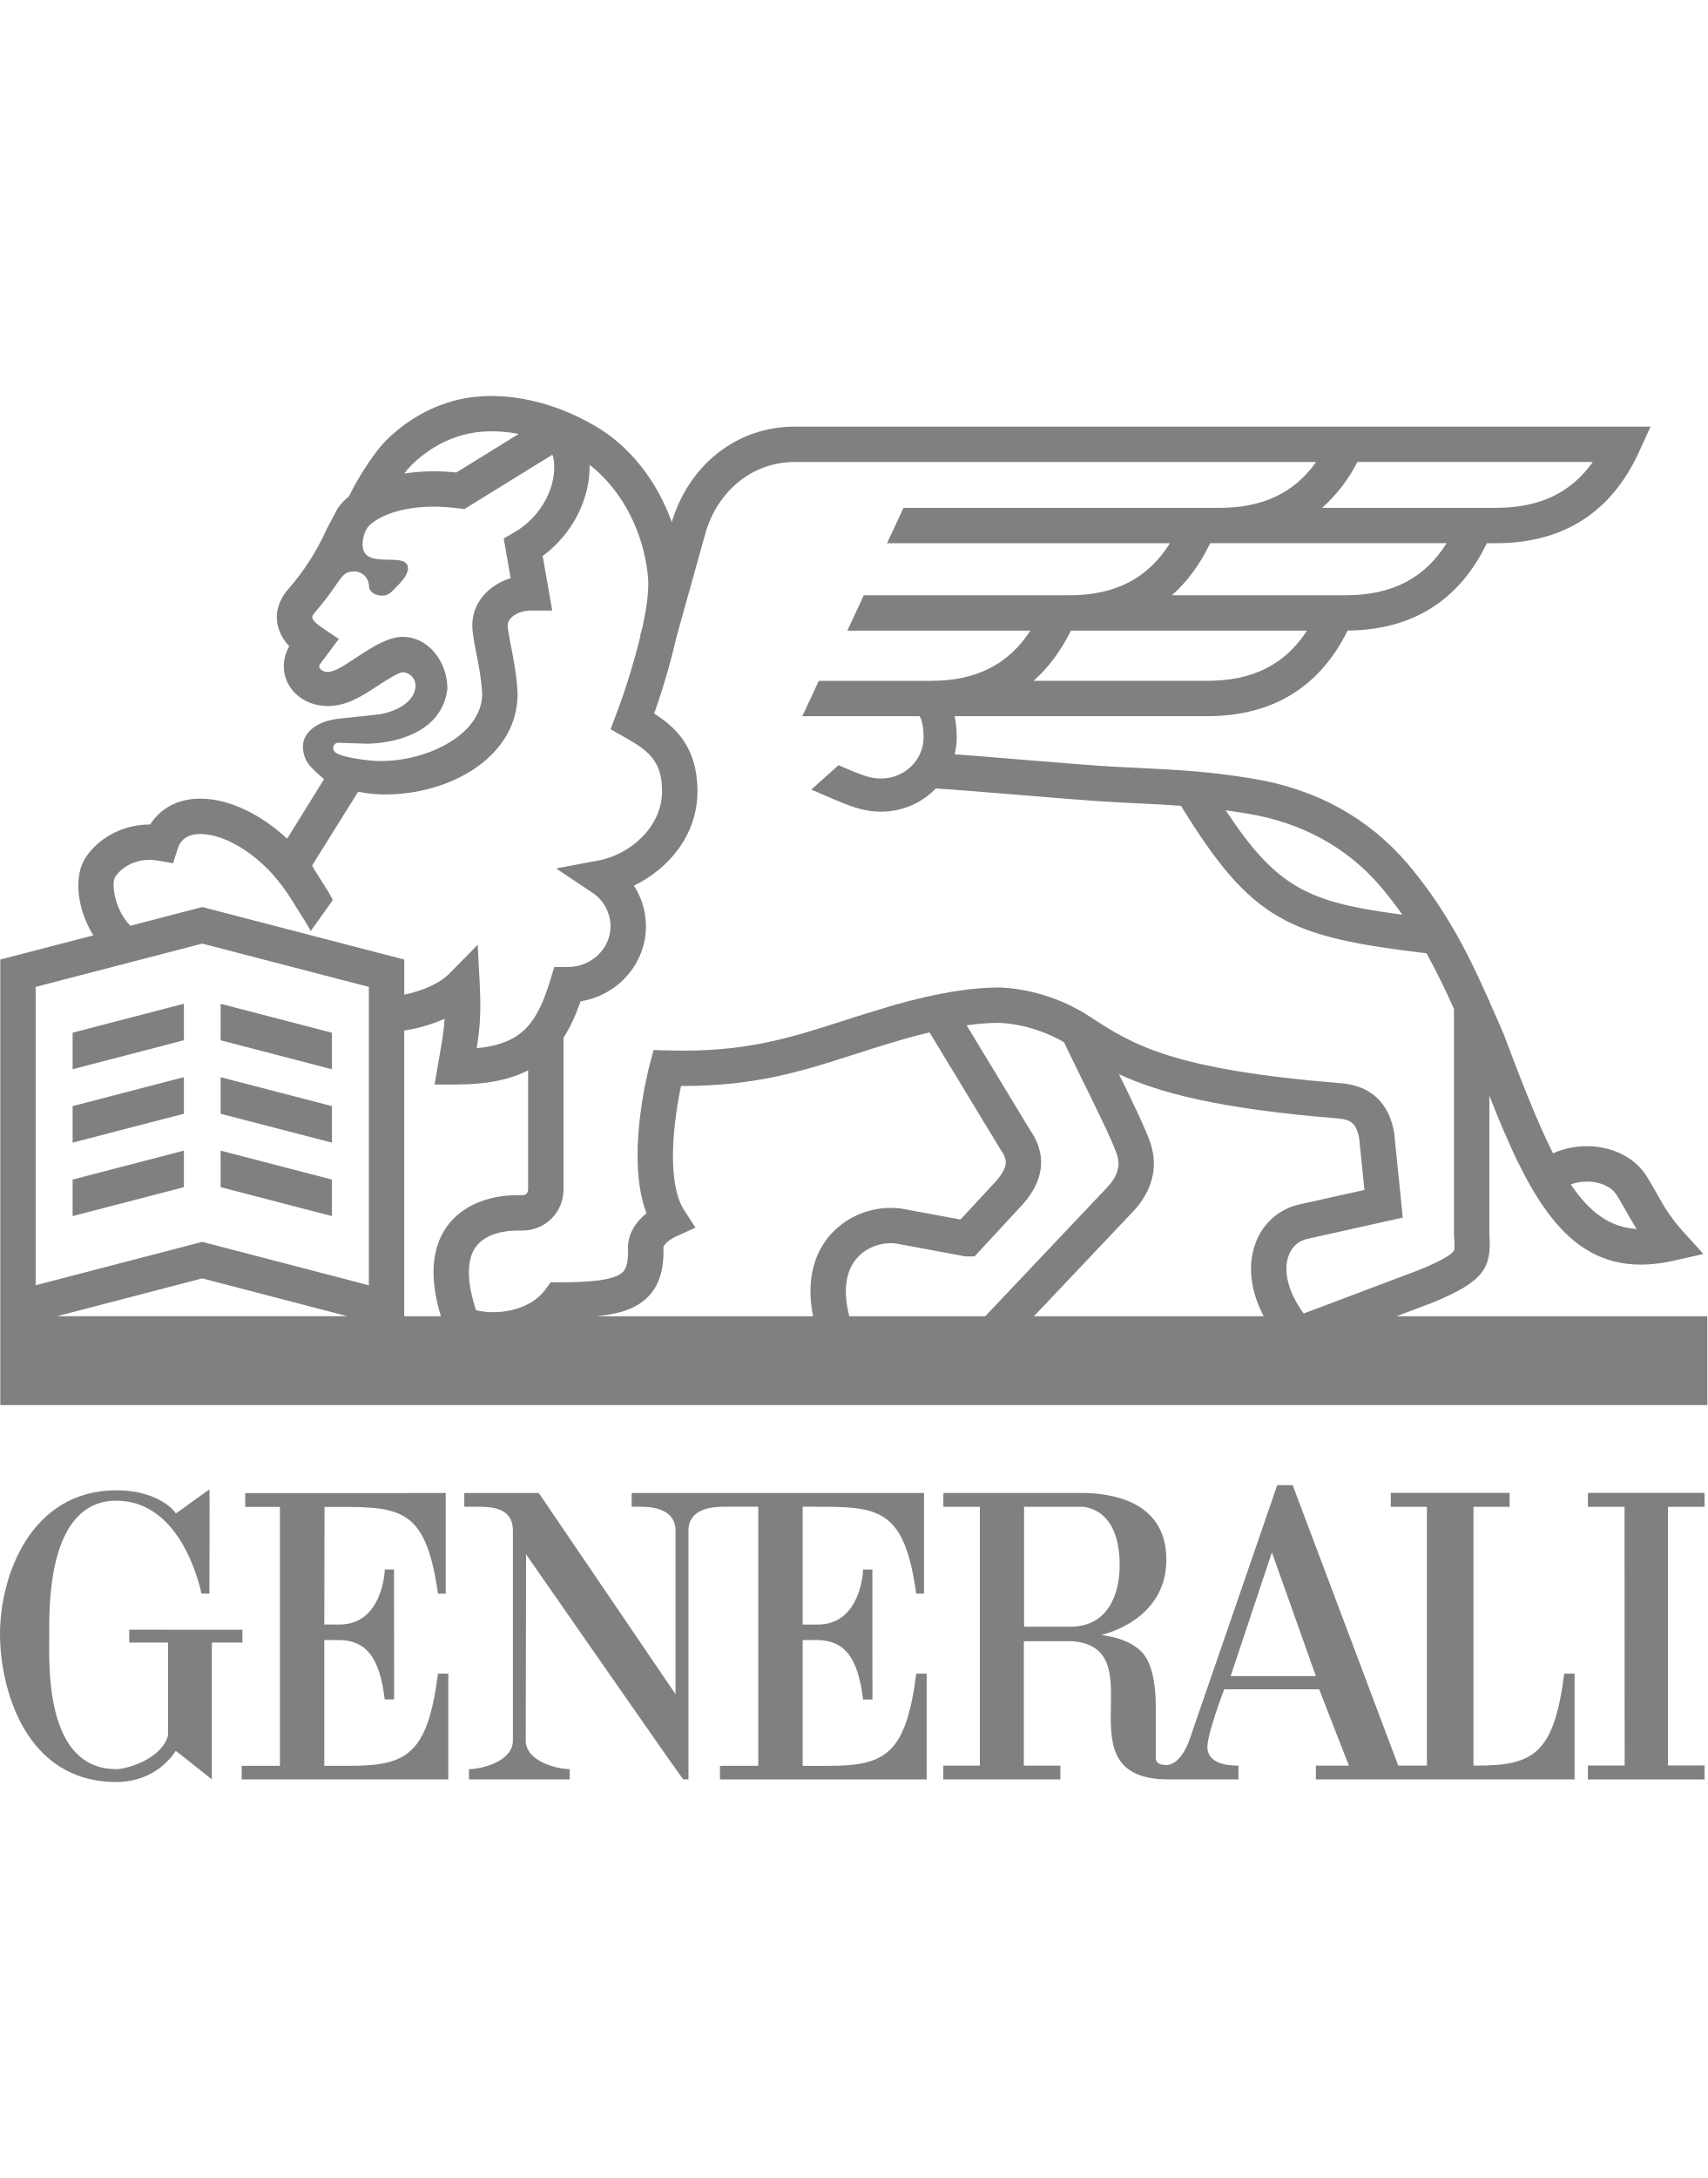
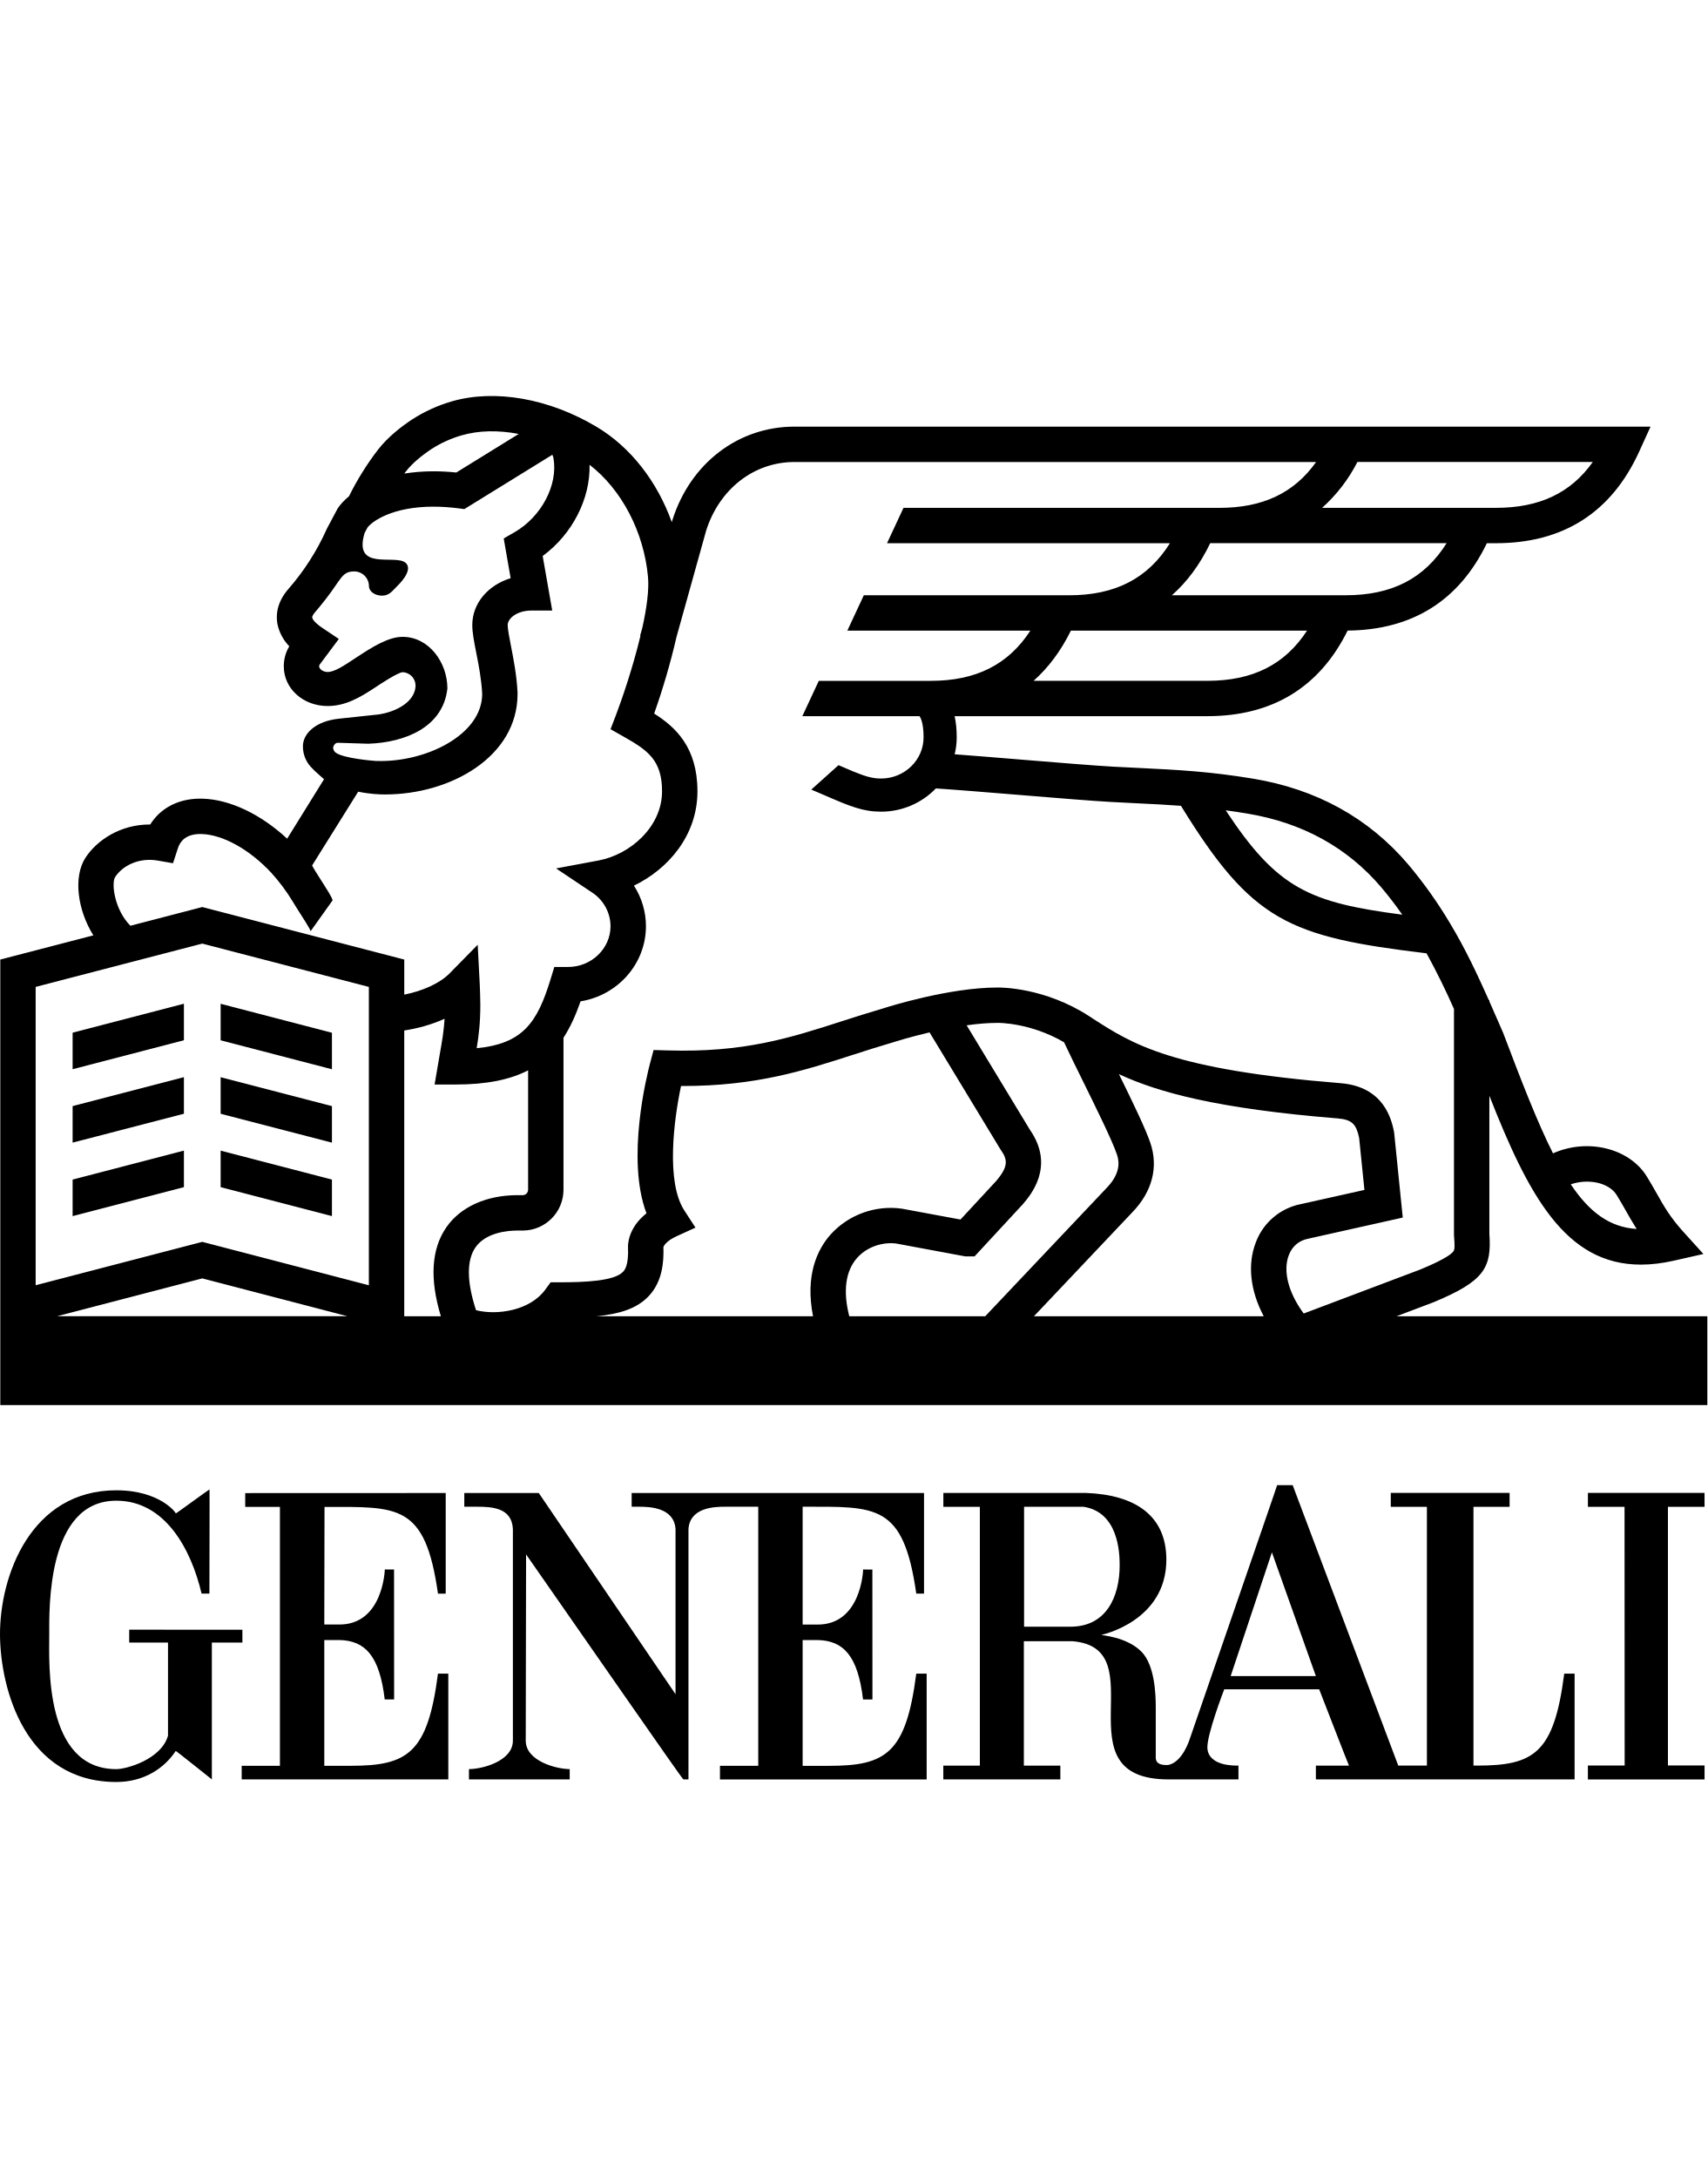
<svg xmlns="http://www.w3.org/2000/svg" height="88" width="69">
-   <path d="M13.106 65.637h.571c1.8.033 1.875-2.2 1.875-2.226 0 0 .365.01.373 0l.003 5.253h-.38c-.21-1.773-.796-2.375-1.825-2.4h-.617v5.081h1.064c2.296 0 3.113-.492 3.53-3.724h.418v4.274h-8.35v-.55h1.545v-10.46H9.91v-.558l8.103-.003v4.065H17.7c-.518-3.653-1.61-3.503-4.585-3.503zm-3.31.21v.518H8.562v5.53c-.005-.004-1.456-1.165-1.46-1.15C6.666 71.412 5.853 72 4.7 72 1.028 72 .016 68.255 0 66.058c-.01-2.402 1.254-5.844 4.7-5.844 1.777 0 2.433.929 2.402.936.005.015 1.373-.995 1.365-.967.008-.009-.004 3.473-.004 4.204h-.317c-.418-1.776-1.462-3.753-3.446-3.753-2.816 0-2.71 4.377-2.71 5.424 0 1.145-.21 5.422 2.71 5.422.42 0 1.824-.399 2.09-1.354v-3.76H5.222v-.52zm53.42 1.774h.42v4.274H53.18v-.556h1.338c-.01 0-1.206-3.09-1.204-3.083h-3.838s-.722 1.87-.68 2.391c.065.72 1.098.69 1.255.69v.558h-2.82c-4.47.005-.473-5.302-3.886-5.583h-1.967v5.027h1.475v.556h-4.73v-.556H39.6V60.883h-1.475v-.562h5.766c2.03.076 3.246.946 3.246 2.695 0 2.496-2.623 3.039-2.623 3.039-.024.023 1.01.067 1.615.678.54.542.58 1.724.58 2.244v1.98c0 .1-.04.382.5.356.585-.113.861-1.026.854-.995.007-.03 3.565-10.32 3.551-10.312h.628l4.267 11.331h1.158V60.881h-1.46v-.563h4.802v.563h-1.46v10.456h.14c2.294 0 3.113-.484 3.528-3.716zm-13.48.1h3.444l-1.777-5zm-6.474-1.996c1.465 0 1.988-1.233 1.988-2.486 0-.518-.057-2.147-1.465-2.36h-2.398v4.846zM32.438 60.88v4.759h.57c1.801.032 1.875-2.201 1.875-2.227 0 0 .366.01.373 0l.003 5.253h-.38c-.21-1.773-.795-2.374-1.825-2.4h-.616v5.082H33.5c2.296 0 3.114-.493 3.53-3.725h.42v4.274h-8.353v-.55h1.547V60.878h-1.357c-.416 0-1.406.031-1.463.903v10.113h-.207c-.038.006-4.168-5.96-6.356-9.09l-.014 7.525c0 .833 1.256 1.15 1.777 1.15v.415h-4.072v-.415h.006c.521 0 1.77-.317 1.77-1.15v-8.548c-.039-.876-.87-.903-1.464-.903h-.5v-.555h3.01l5.527 8.13v-6.672c-.057-.872-1.046-.903-1.463-.903h-.31v-.555h11.816v4.065h-.314c-.519-3.653-1.617-3.51-4.593-3.51zm36.45.002h-1.48v10.45h1.48v.564h-4.715v-.563h1.486l-.005-10.451h-1.48v-.564h4.713zm-12.448-7.7H69v3.588H.012v-18l3.761-.978c-.64-1.023-.822-2.364-.317-3.139.464-.709 1.411-1.34 2.59-1.34h.025c.098-.156.213-.298.344-.423.454-.428 1.07-.643 1.782-.62 1.103.035 2.345.63 3.408 1.616l1.49-2.402-.356-.318-.105-.107a1.22 1.22 0 0 1-.392-.913c0-.48.48-1.016 1.492-1.112l1.404-.15c.691-.05 1.656-.454 1.656-1.202a.543.543 0 0 0-.523-.523c-.216.024-.877.463-1.127.629-.614.406-1.194.738-1.905.738-.976 0-1.77-.691-1.77-1.605 0-.277.071-.55.21-.787l.012-.022a1.83 1.83 0 0 1-.479-.898c-.062-.338-.038-.854.428-1.399a9.71 9.71 0 0 0 1.568-2.446l.022-.044.414-.777c.107-.164.262-.331.46-.496.314-.642.742-1.329 1.184-1.897.406-.52.966-.943 1.365-1.206a6.073 6.073 0 0 1 1.612-.734c1.738-.5 3.921-.116 5.84 1.027 1.38.82 2.457 2.215 3.045 3.856l.023-.08c.723-2.296 2.66-3.78 4.932-3.78h34.6l-.46 1.01c-1.118 2.455-3.066 3.7-5.79 3.7h-.365c-1.118 2.317-3.01 3.506-5.627 3.53-1.134 2.292-3.04 3.458-5.67 3.458H38.58c.056.253.085.536.085.855 0 .236-.03.465-.083.685.782.058 1.777.14 2.747.22 1.44.118 2.927.24 3.647.28l1.041.052c1.592.078 2.848.14 4.623.433 2.567.425 4.676 1.59 6.27 3.464.627.745 1.192 1.54 1.69 2.377.6.993 1.1 2.052 1.57 3.107h.021v.05c.134.301.265.603.395.9l.165.38c.757 2 1.387 3.62 2.012 4.861 1.378-.617 3.078-.223 3.793.938.15.244.275.464.396.677.292.519.547.967 1.07 1.545l.82.906-1.192.27c-.477.108-.92.16-1.337.16-3.056 0-4.546-2.817-6.122-6.824v5.575c.097 1.38-.198 1.916-2.27 2.775l-.02.007zm-4.352-2.474c-.248.637-.024 1.518.6 2.363l4.696-1.772c.3-.124 1.16-.483 1.353-.737.057-.076.057-.218.026-.636l-.002-.053v-9.107a29.293 29.293 0 0 0-1.108-2.248c-5.573-.67-7.049-1.284-9.926-5.96a65.68 65.68 0 0 0-1.78-.102c-.33-.016-.678-.034-1.048-.054-.74-.04-2.172-.157-3.687-.282-1.268-.103-2.578-.212-3.39-.264-.58.601-1.38.94-2.216.939-.72 0-1.25-.215-2.202-.628v-.001l-.617-.263 1.1-.987.628.267c.488.198.765.273 1.09.273.95 0 1.72-.747 1.72-1.664 0-.58-.12-.796-.163-.855h-4.737l.666-1.428h4.52c1.833 0 3.134-.651 4.03-2.028h-7.397l.666-1.429h8.29c1.87 0 3.184-.674 4.082-2.104H35.848l.666-1.428h12.76c1.755 0 3.023-.595 3.915-1.853H32.105c-1.632 0-3.03 1.087-3.566 2.77l-1.197 4.292a28.501 28.501 0 0 1-.905 3.102c.852.536 1.75 1.355 1.75 3.14 0 1.784-1.184 3.146-2.567 3.813a3.02 3.02 0 0 1 .485 1.637c0 1.527-1.146 2.798-2.642 3.037-.193.554-.414 1.045-.69 1.471v6.137a1.65 1.65 0 0 1-1.643 1.653h-.215c-.369 0-1.274.066-1.7.681-.362.522-.353 1.395.023 2.537.853.217 2.184.018 2.8-.832l.216-.295h.376c1 0 2.188-.048 2.545-.42.06-.06.237-.246.206-.999-.004-.092-.005-.776.746-1.368-.837-2.202.03-5.63.141-6.051l.146-.547.566.016c3.097.094 4.942-.502 7.076-1.19.534-.17 1.085-.348 1.675-.52.2-.065 2.643-.83 4.574-.831.173-.004 1.931.005 3.702 1.151l.107.07.01-.005.006.016c1.657 1.071 3.238 2.083 10.056 2.634 1.771.145 2.055 1.504 2.15 1.95l.01.074.345 3.405-3.814.852c-.376.072-.649.3-.789.661zm-1.016 2.474c-.547-1.038-.666-2.094-.317-2.991a2.45 2.45 0 0 1 1.84-1.545l2.547-.568-.214-2.106c-.116-.534-.27-.734-.859-.783-4.873-.393-7.269-1.054-8.848-1.789.547 1.113 1.073 2.198 1.265 2.765.34.981.083 1.98-.72 2.812l-3.98 4.205zm-16.75 0h5.495l4.914-5.192c.643-.665.462-1.19.402-1.362-.186-.55-.857-1.91-1.395-3.001a85.82 85.82 0 0 1-.735-1.515c-1.377-.802-2.663-.782-2.676-.784l-.017.001c-.394 0-.82.038-1.244.098l2.563 4.23c1.018 1.476.021 2.634-.307 3.016l-.018.018-1.917 2.071h-.378l-.068-.012-2.715-.505c-.48-.068-1.156.085-1.596.59-.46.528-.566 1.335-.308 2.347zm-.77-3.286a3.276 3.276 0 0 1 2.902-1.06l.021.004 2.342.434 1.43-1.543c.516-.603.48-.87.196-1.276l-.026-.04-2.85-4.702c-.805.188-1.396.376-1.408.38l-.017.006c-.575.168-1.12.342-1.647.512-2.02.652-3.94 1.268-6.904 1.268h-.068c-.29 1.365-.615 3.876.132 5.026l.452.696-.754.344c-.428.193-.523.39-.542.441.02.582-.032 1.397-.604 1.993-.47.49-1.154.71-2.093.803h8.744c-.327-1.658.176-2.692.694-3.286zm-15.512-.31c.571-.824 1.62-1.297 2.875-1.297h.215c.117 0 .213-.1.213-.223v-4.82c-.725.375-1.668.573-2.933.573h-.846l.142-.834.067-.39c.094-.532.164-.93.194-1.433-.53.241-1.1.393-1.63.474v11.546h1.48c-.459-1.513-.385-2.72.223-3.596zm-3.133 2.344V39.875l-6.732-1.75-6.734 1.75v12.054l6.734-1.753zm-12.6 1.251h11.735l-5.867-1.529zm2.347-17.747c-.162.248-.03 1.321.616 1.97l2.905-.756 8.163 2.122v1.417c.754-.149 1.44-.462 1.828-.855l1.14-1.16.084 1.623c.007.153.022.628.022.797 0 .72-.06 1.23-.147 1.76 1.867-.183 2.448-1.035 2.983-2.778l.154-.504h.55c.95 0 1.722-.74 1.722-1.65a1.64 1.64 0 0 0-.745-1.359l-1.456-.973 1.721-.322c1.26-.236 2.562-1.347 2.562-2.796 0-1.263-.589-1.661-1.547-2.204l-.535-.303.22-.574c.237-.62.686-1.929.99-3.2l-.014-.006.091-.325c.172-.78.276-1.52.227-2.05-.166-1.825-1.075-3.54-2.362-4.529.037 1.371-.697 2.806-1.894 3.686l.386 2.204h-.85c-.56 0-.95.309-.95.587 0 .166.064.494.132.844.104.53.233 1.19.266 1.881v.062c0 2.539-2.717 4.056-5.344 4.056h-.046c-.189 0-.584-.015-1.05-.112l-1.863 2.982c.062.122.204.347.303.5.052.082.092.144.1.16l.006.007.067.107c.094.146.25.394.318.537.025.054.038.092.03.104-.297.414-.59.831-.888 1.246.03-.042-.403-.692-.434-.747-.012-.021-.072-.113-.142-.225a6.43 6.43 0 0 1-.156-.254 7.6 7.6 0 0 0-.852-1.139c-.875-.94-1.952-1.54-2.813-1.567-.326-.01-.58.067-.753.229a.845.845 0 0 0-.215.363l-.192.588-.61-.106c-.804-.14-1.447.232-1.728.662zm8.814-5.248c-.016.075.031.173.09.217.305.24 1.546.339 1.626.342l.05.001c1.95.063 4.253-1.042 4.253-2.714-.029-.58-.14-1.153-.24-1.658-.089-.455-.16-.815-.16-1.118 0-.882.637-1.614 1.55-1.895l-.28-1.606.434-.249c1.085-.623 1.764-1.906 1.578-2.983l-.003-.022s-.01-.054-.042-.128l-3.557 2.196-.25-.032a8.11 8.11 0 0 0-.996-.066c-1.676 0-2.487.601-2.668.842l-.118.222c-.47 1.558 1.225.85 1.648 1.198.37.304-.33.946-.33.946-.182.179-.314.388-.61.388-.294 0-.532-.17-.532-.388a.599.599 0 0 0-.602-.592c-.336 0-.452.154-.653.435-.326.493-.649.893-.93 1.222-.029.033-.12.146-.107.21.025.132.25.31.394.406l.68.456-.786 1.053a.153.153 0 0 0-.009.052c0 .104.152.23.341.23.28 0 .648-.245 1.114-.554.715-.474 1.352-.866 1.918-.866 1.06 0 1.81 1.03 1.81 2.087-.173 1.562-1.699 2.18-3.198 2.232l-1.23-.039c-.084-.002-.163.076-.185.175zm2.948-11.152c-.026.032-.05.067-.077.1.36-.057.754-.092 1.182-.092a9.1 9.1 0 0 1 .92.049l2.523-1.558c-.819-.157-1.612-.144-2.302.055-.431.124-.842.31-1.22.552-.437.289-.802.607-1.026.894zm38.442-.368a6.394 6.394 0 0 1-1.426 1.853h7.022c1.756 0 3.025-.595 3.917-1.853zm-.477 5.385c1.868 0 3.184-.674 4.082-2.104H48.91c-.412.855-.93 1.56-1.55 2.104zm-5.59 3.457c1.835 0 3.135-.652 4.032-2.028H43.28c-.406.82-.91 1.498-1.51 2.028zm1.615 5.363c-.29-.049-.58-.092-.87-.131 2.092 3.18 3.395 3.726 7.137 4.217-.278-.396-.56-.763-.853-1.108-1.368-1.609-3.19-2.61-5.414-2.978zm14.932 15.416c-.31-.507-1.158-.68-1.857-.435.76 1.135 1.58 1.736 2.663 1.803a14.44 14.44 0 0 1-.437-.738c-.115-.2-.232-.408-.369-.63zm-51.923-6.56v1.475l-4.498-1.17v-1.475zm-10.48 1.474v-1.476l4.498-1.17v1.476zm0 2.966v-1.476l4.498-1.169V45zm10.48-1.476v1.476L8.917 45v-1.477zm0 2.968v1.476l-4.498-1.17V46.49zm-10.48 1.477V47.66l4.498-1.17v1.476z" fill="#808080" />
+   <path d="M13.106 65.637h.571c1.8.033 1.875-2.2 1.875-2.226 0 0 .365.01.373 0l.003 5.253h-.38c-.21-1.773-.796-2.375-1.825-2.4h-.617v5.081h1.064c2.296 0 3.113-.492 3.53-3.724h.418v4.274h-8.35v-.55h1.545v-10.46H9.91v-.558l8.103-.003v4.065H17.7c-.518-3.653-1.61-3.503-4.585-3.503zm-3.31.21v.518H8.562v5.53c-.005-.004-1.456-1.165-1.46-1.15C6.666 71.412 5.853 72 4.7 72 1.028 72 .016 68.255 0 66.058c-.01-2.402 1.254-5.844 4.7-5.844 1.777 0 2.433.929 2.402.936.005.015 1.373-.995 1.365-.967.008-.009-.004 3.473-.004 4.204h-.317c-.418-1.776-1.462-3.753-3.446-3.753-2.816 0-2.71 4.377-2.71 5.424 0 1.145-.21 5.422 2.71 5.422.42 0 1.824-.399 2.09-1.354v-3.76H5.222v-.52zm53.42 1.774h.42v4.274H53.18v-.556h1.338c-.01 0-1.206-3.09-1.204-3.083h-3.838s-.722 1.87-.68 2.391c.065.72 1.098.69 1.255.69v.558h-2.82c-4.47.005-.473-5.302-3.886-5.583h-1.967v5.027h1.475v.556h-4.73v-.556H39.6V60.883h-1.475v-.562h5.766c2.03.076 3.246.946 3.246 2.695 0 2.496-2.623 3.039-2.623 3.039-.024.023 1.01.067 1.615.678.54.542.58 1.724.58 2.244v1.98c0 .1-.04.382.5.356.585-.113.861-1.026.854-.995.007-.03 3.565-10.32 3.551-10.312h.628l4.267 11.331h1.158V60.881h-1.46v-.563h4.802v.563h-1.46v10.456h.14c2.294 0 3.113-.484 3.528-3.716zm-13.48.1h3.444l-1.777-5zm-6.474-1.996c1.465 0 1.988-1.233 1.988-2.486 0-.518-.057-2.147-1.465-2.36h-2.398v4.846zM32.438 60.88v4.759h.57c1.801.032 1.875-2.201 1.875-2.227 0 0 .366.01.373 0l.003 5.253h-.38c-.21-1.773-.795-2.374-1.825-2.4h-.616v5.082H33.5c2.296 0 3.114-.493 3.53-3.725h.42v4.274h-8.353v-.55h1.547V60.878h-1.357c-.416 0-1.406.031-1.463.903v10.113h-.207c-.038.006-4.168-5.96-6.356-9.09l-.014 7.525c0 .833 1.256 1.15 1.777 1.15v.415h-4.072v-.415h.006c.521 0 1.77-.317 1.77-1.15v-8.548c-.039-.876-.87-.903-1.464-.903h-.5v-.555h3.01l5.527 8.13v-6.672c-.057-.872-1.046-.903-1.463-.903h-.31v-.555h11.816v4.065h-.314c-.519-3.653-1.617-3.51-4.593-3.51zm36.45.002h-1.48v10.45h1.48v.564h-4.715v-.563h1.486l-.005-10.451h-1.48v-.564h4.713zm-12.448-7.7H69v3.588H.012v-18l3.761-.978c-.64-1.023-.822-2.364-.317-3.139.464-.709 1.411-1.34 2.59-1.34h.025c.098-.156.213-.298.344-.423.454-.428 1.07-.643 1.782-.62 1.103.035 2.345.63 3.408 1.616l1.49-2.402-.356-.318-.105-.107a1.22 1.22 0 0 1-.392-.913c0-.48.48-1.016 1.492-1.112l1.404-.15c.691-.05 1.656-.454 1.656-1.202a.543.543 0 0 0-.523-.523c-.216.024-.877.463-1.127.629-.614.406-1.194.738-1.905.738-.976 0-1.77-.691-1.77-1.605 0-.277.071-.55.21-.787l.012-.022a1.83 1.83 0 0 1-.479-.898c-.062-.338-.038-.854.428-1.399a9.71 9.71 0 0 0 1.568-2.446l.022-.044.414-.777c.107-.164.262-.331.46-.496.314-.642.742-1.329 1.184-1.897.406-.52.966-.943 1.365-1.206a6.073 6.073 0 0 1 1.612-.734c1.738-.5 3.921-.116 5.84 1.027 1.38.82 2.457 2.215 3.045 3.856l.023-.08c.723-2.296 2.66-3.78 4.932-3.78h34.6l-.46 1.01c-1.118 2.455-3.066 3.7-5.79 3.7h-.365c-1.118 2.317-3.01 3.506-5.627 3.53-1.134 2.292-3.04 3.458-5.67 3.458H38.58c.056.253.085.536.085.855 0 .236-.03.465-.083.685.782.058 1.777.14 2.747.22 1.44.118 2.927.24 3.647.28l1.041.052c1.592.078 2.848.14 4.623.433 2.567.425 4.676 1.59 6.27 3.464.627.745 1.192 1.54 1.69 2.377.6.993 1.1 2.052 1.57 3.107h.021v.05c.134.301.265.603.395.9l.165.38c.757 2 1.387 3.62 2.012 4.861 1.378-.617 3.078-.223 3.793.938.15.244.275.464.396.677.292.519.547.967 1.07 1.545l.82.906-1.192.27c-.477.108-.92.16-1.337.16-3.056 0-4.546-2.817-6.122-6.824v5.575c.097 1.38-.198 1.916-2.27 2.775l-.02.007zm-4.352-2.474c-.248.637-.024 1.518.6 2.363l4.696-1.772c.3-.124 1.16-.483 1.353-.737.057-.076.057-.218.026-.636l-.002-.053v-9.107a29.293 29.293 0 0 0-1.108-2.248c-5.573-.67-7.049-1.284-9.926-5.96a65.68 65.68 0 0 0-1.78-.102c-.33-.016-.678-.034-1.048-.054-.74-.04-2.172-.157-3.687-.282-1.268-.103-2.578-.212-3.39-.264-.58.601-1.38.94-2.216.939-.72 0-1.25-.215-2.202-.628v-.001l-.617-.263 1.1-.987.628.267c.488.198.765.273 1.09.273.95 0 1.72-.747 1.72-1.664 0-.58-.12-.796-.163-.855h-4.737l.666-1.428h4.52c1.833 0 3.134-.651 4.03-2.028h-7.397l.666-1.429h8.29c1.87 0 3.184-.674 4.082-2.104H35.848l.666-1.428h12.76c1.755 0 3.023-.595 3.915-1.853H32.105c-1.632 0-3.03 1.087-3.566 2.77l-1.197 4.292a28.501 28.501 0 0 1-.905 3.102c.852.536 1.75 1.355 1.75 3.14 0 1.784-1.184 3.146-2.567 3.813a3.02 3.02 0 0 1 .485 1.637c0 1.527-1.146 2.798-2.642 3.037-.193.554-.414 1.045-.69 1.471v6.137a1.65 1.65 0 0 1-1.643 1.653h-.215c-.369 0-1.274.066-1.7.681-.362.522-.353 1.395.023 2.537.853.217 2.184.018 2.8-.832l.216-.295h.376c1 0 2.188-.048 2.545-.42.06-.06.237-.246.206-.999-.004-.092-.005-.776.746-1.368-.837-2.202.03-5.63.141-6.051l.146-.547.566.016c3.097.094 4.942-.502 7.076-1.19.534-.17 1.085-.348 1.675-.52.2-.065 2.643-.83 4.574-.831.173-.004 1.931.005 3.702 1.151l.107.07.01-.005.006.016c1.657 1.071 3.238 2.083 10.056 2.634 1.771.145 2.055 1.504 2.15 1.95l.01.074.345 3.405-3.814.852c-.376.072-.649.3-.789.661zm-1.016 2.474c-.547-1.038-.666-2.094-.317-2.991a2.45 2.45 0 0 1 1.84-1.545l2.547-.568-.214-2.106c-.116-.534-.27-.734-.859-.783-4.873-.393-7.269-1.054-8.848-1.789.547 1.113 1.073 2.198 1.265 2.765.34.981.083 1.98-.72 2.812l-3.98 4.205zm-16.75 0h5.495l4.914-5.192c.643-.665.462-1.19.402-1.362-.186-.55-.857-1.91-1.395-3.001a85.82 85.82 0 0 1-.735-1.515c-1.377-.802-2.663-.782-2.676-.784l-.017.001c-.394 0-.82.038-1.244.098l2.563 4.23c1.018 1.476.021 2.634-.307 3.016l-.018.018-1.917 2.071h-.378l-.068-.012-2.715-.505c-.48-.068-1.156.085-1.596.59-.46.528-.566 1.335-.308 2.347zm-.77-3.286a3.276 3.276 0 0 1 2.902-1.06l.021.004 2.342.434 1.43-1.543c.516-.603.48-.87.196-1.276l-.026-.04-2.85-4.702c-.805.188-1.396.376-1.408.38l-.017.006c-.575.168-1.12.342-1.647.512-2.02.652-3.94 1.268-6.904 1.268h-.068c-.29 1.365-.615 3.876.132 5.026l.452.696-.754.344c-.428.193-.523.39-.542.441.02.582-.032 1.397-.604 1.993-.47.49-1.154.71-2.093.803h8.744c-.327-1.658.176-2.692.694-3.286zm-15.512-.31c.571-.824 1.62-1.297 2.875-1.297h.215c.117 0 .213-.1.213-.223v-4.82c-.725.375-1.668.573-2.933.573h-.846l.142-.834.067-.39c.094-.532.164-.93.194-1.433-.53.241-1.1.393-1.63.474v11.546h1.48c-.459-1.513-.385-2.72.223-3.596zm-3.133 2.344V39.875l-6.732-1.75-6.734 1.75v12.054l6.734-1.753zm-12.6 1.251h11.735l-5.867-1.529zm2.347-17.747c-.162.248-.03 1.321.616 1.97l2.905-.756 8.163 2.122v1.417c.754-.149 1.44-.462 1.828-.855l1.14-1.16.084 1.623c.007.153.022.628.022.797 0 .72-.06 1.23-.147 1.76 1.867-.183 2.448-1.035 2.983-2.778l.154-.504h.55c.95 0 1.722-.74 1.722-1.65a1.64 1.64 0 0 0-.745-1.359l-1.456-.973 1.721-.322c1.26-.236 2.562-1.347 2.562-2.796 0-1.263-.589-1.661-1.547-2.204l-.535-.303.22-.574c.237-.62.686-1.929.99-3.2l-.014-.006.091-.325c.172-.78.276-1.52.227-2.05-.166-1.825-1.075-3.54-2.362-4.529.037 1.371-.697 2.806-1.894 3.686l.386 2.204h-.85c-.56 0-.95.309-.95.587 0 .166.064.494.132.844.104.53.233 1.19.266 1.881v.062c0 2.539-2.717 4.056-5.344 4.056h-.046c-.189 0-.584-.015-1.05-.112l-1.863 2.982c.062.122.204.347.303.5.052.082.092.144.1.16l.006.007.067.107c.094.146.25.394.318.537.025.054.038.092.03.104-.297.414-.59.831-.888 1.246.03-.042-.403-.692-.434-.747-.012-.021-.072-.113-.142-.225a6.43 6.43 0 0 1-.156-.254 7.6 7.6 0 0 0-.852-1.139c-.875-.94-1.952-1.54-2.813-1.567-.326-.01-.58.067-.753.229a.845.845 0 0 0-.215.363l-.192.588-.61-.106c-.804-.14-1.447.232-1.728.662zm8.814-5.248c-.016.075.031.173.09.217.305.24 1.546.339 1.626.342l.05.001c1.95.063 4.253-1.042 4.253-2.714-.029-.58-.14-1.153-.24-1.658-.089-.455-.16-.815-.16-1.118 0-.882.637-1.614 1.55-1.895l-.28-1.606.434-.249c1.085-.623 1.764-1.906 1.578-2.983l-.003-.022s-.01-.054-.042-.128l-3.557 2.196-.25-.032a8.11 8.11 0 0 0-.996-.066c-1.676 0-2.487.601-2.668.842l-.118.222c-.47 1.558 1.225.85 1.648 1.198.37.304-.33.946-.33.946-.182.179-.314.388-.61.388-.294 0-.532-.17-.532-.388a.599.599 0 0 0-.602-.592c-.336 0-.452.154-.653.435-.326.493-.649.893-.93 1.222-.029.033-.12.146-.107.21.025.132.25.31.394.406l.68.456-.786 1.053a.153.153 0 0 0-.009.052c0 .104.152.23.341.23.28 0 .648-.245 1.114-.554.715-.474 1.352-.866 1.918-.866 1.06 0 1.81 1.03 1.81 2.087-.173 1.562-1.699 2.18-3.198 2.232l-1.23-.039c-.084-.002-.163.076-.185.175zm2.948-11.152c-.026.032-.05.067-.077.1.36-.057.754-.092 1.182-.092a9.1 9.1 0 0 1 .92.049l2.523-1.558c-.819-.157-1.612-.144-2.302.055-.431.124-.842.31-1.22.552-.437.289-.802.607-1.026.894zm38.442-.368a6.394 6.394 0 0 1-1.426 1.853h7.022c1.756 0 3.025-.595 3.917-1.853zm-.477 5.385c1.868 0 3.184-.674 4.082-2.104H48.91c-.412.855-.93 1.56-1.55 2.104zm-5.59 3.457c1.835 0 3.135-.652 4.032-2.028H43.28c-.406.82-.91 1.498-1.51 2.028zm1.615 5.363c-.29-.049-.58-.092-.87-.131 2.092 3.18 3.395 3.726 7.137 4.217-.278-.396-.56-.763-.853-1.108-1.368-1.609-3.19-2.61-5.414-2.978zm14.932 15.416c-.31-.507-1.158-.68-1.857-.435.76 1.135 1.58 1.736 2.663 1.803a14.44 14.44 0 0 1-.437-.738c-.115-.2-.232-.408-.369-.63zm-51.923-6.56v1.475l-4.498-1.17v-1.475zm-10.48 1.474v-1.476l4.498-1.17v1.476zm0 2.966v-1.476l4.498-1.169V45zm10.48-1.476v1.476L8.917 45v-1.477zm0 2.968v1.476l-4.498-1.17V46.49zm-10.48 1.477V47.66l4.498-1.17v1.476z" fill="#000000" />
</svg>
